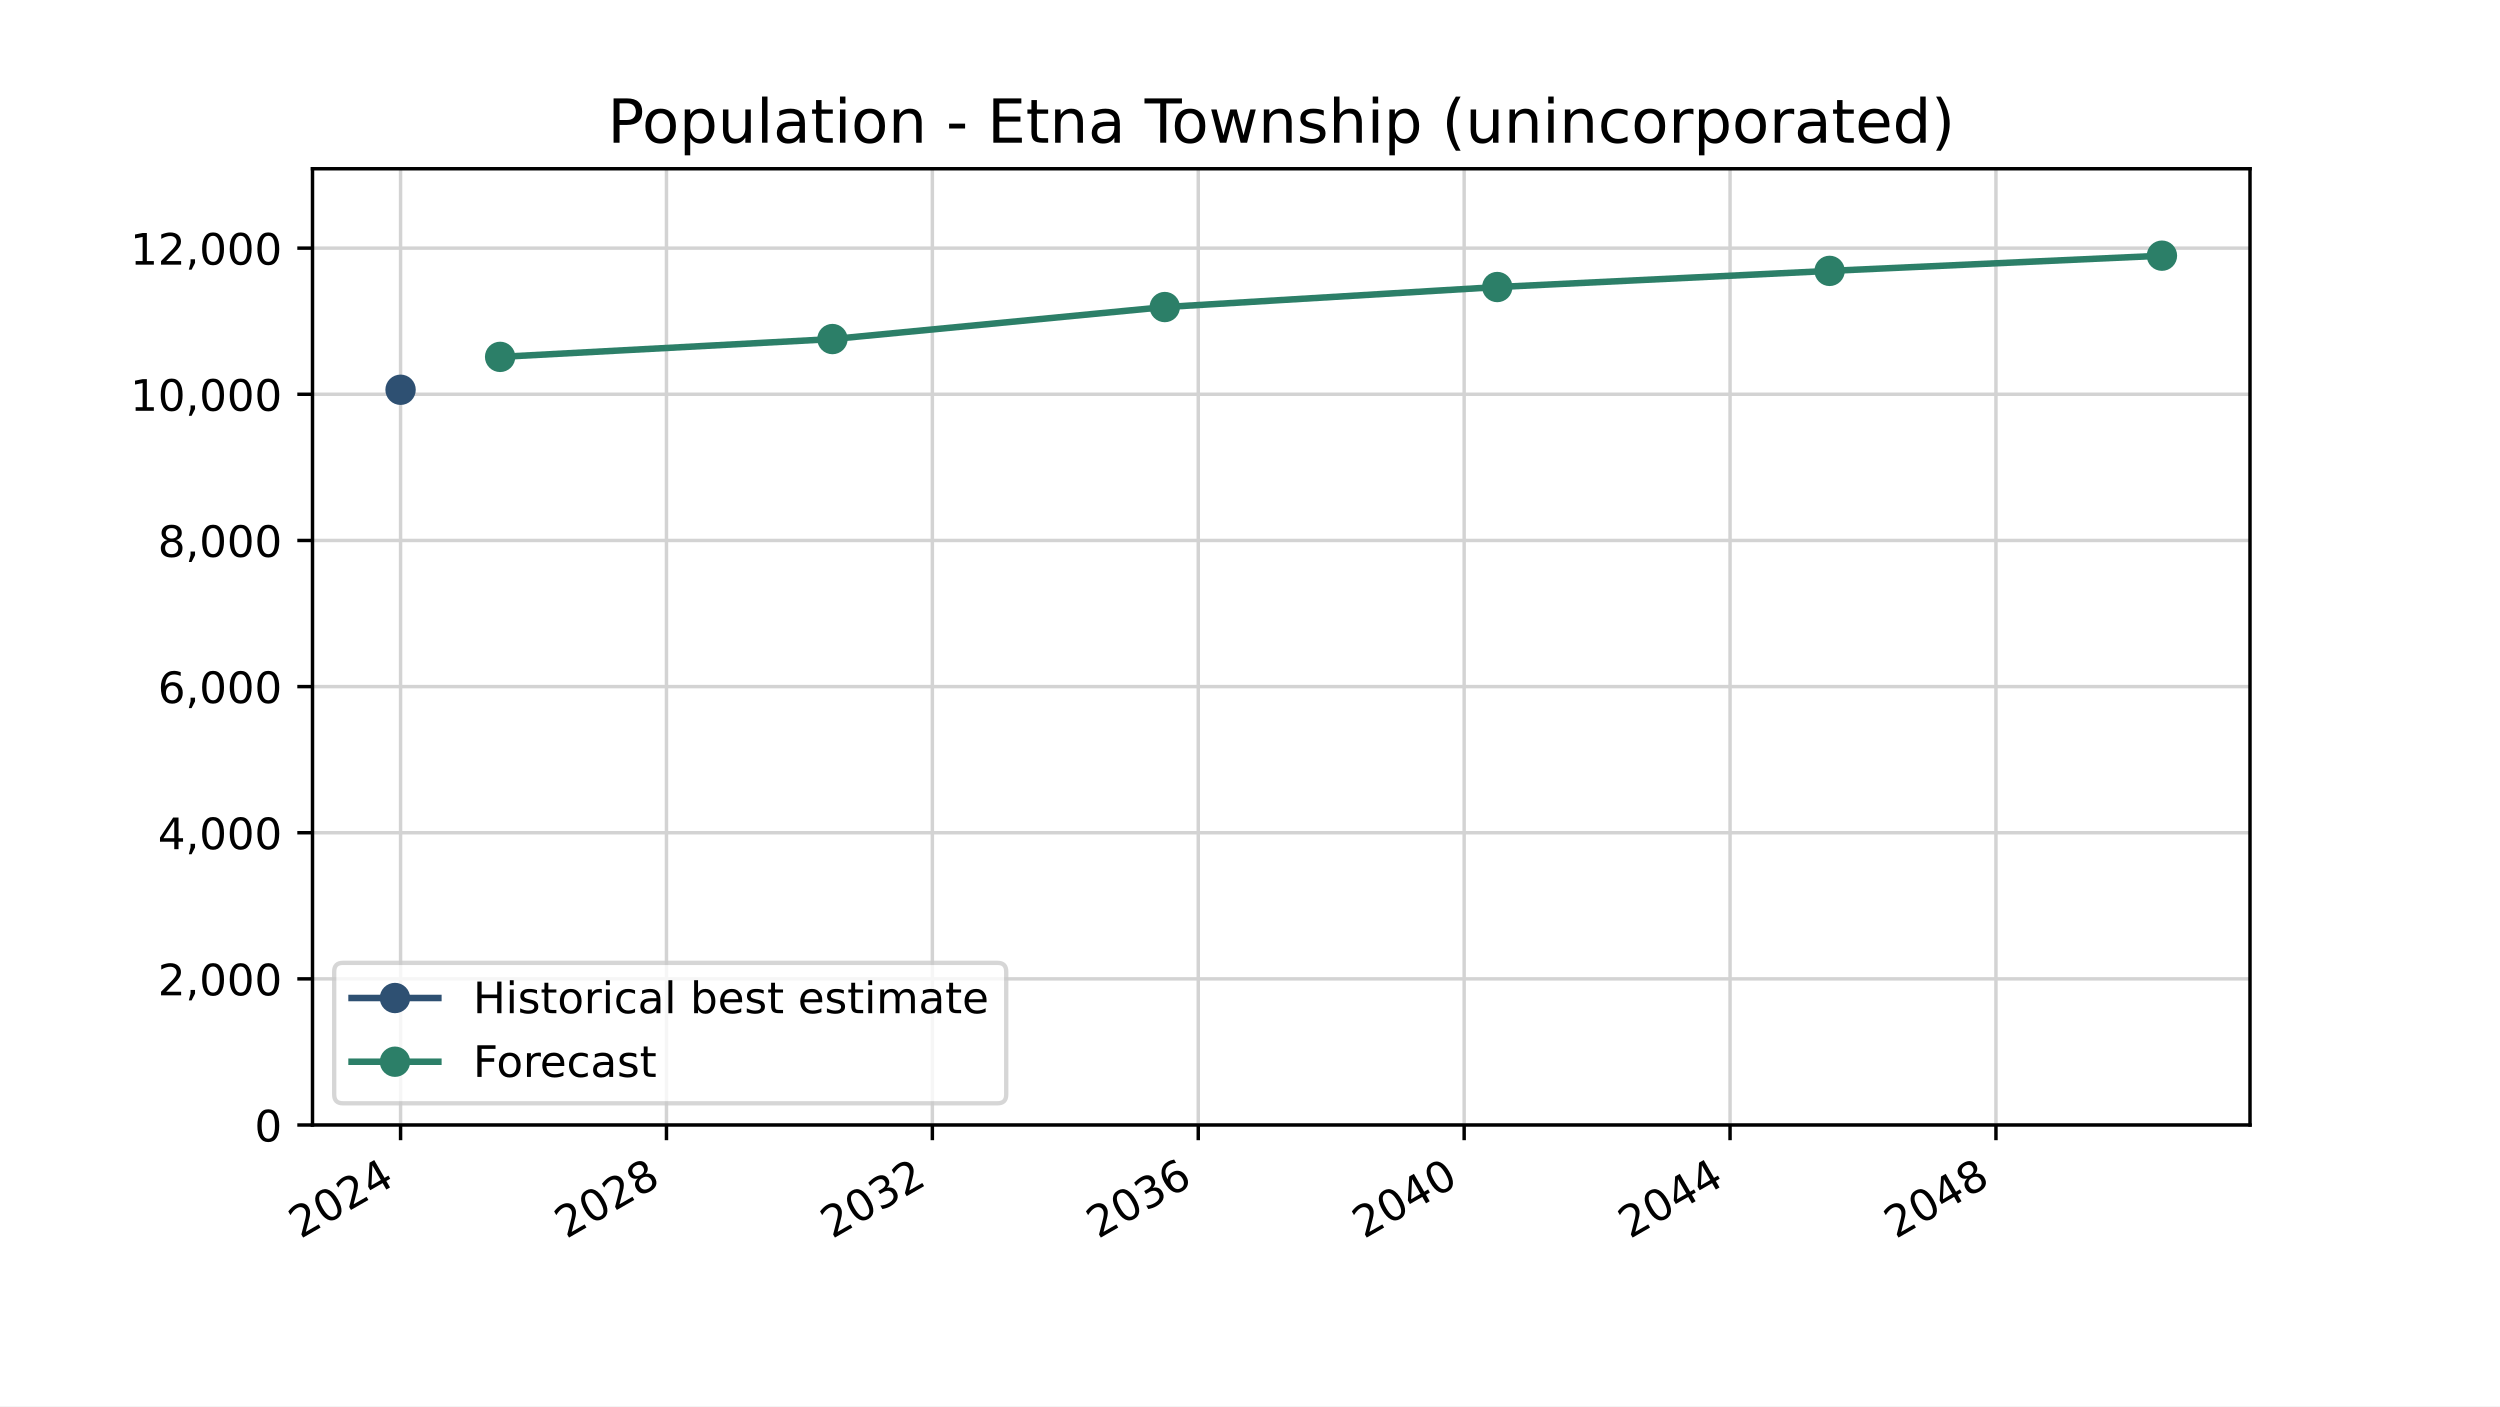
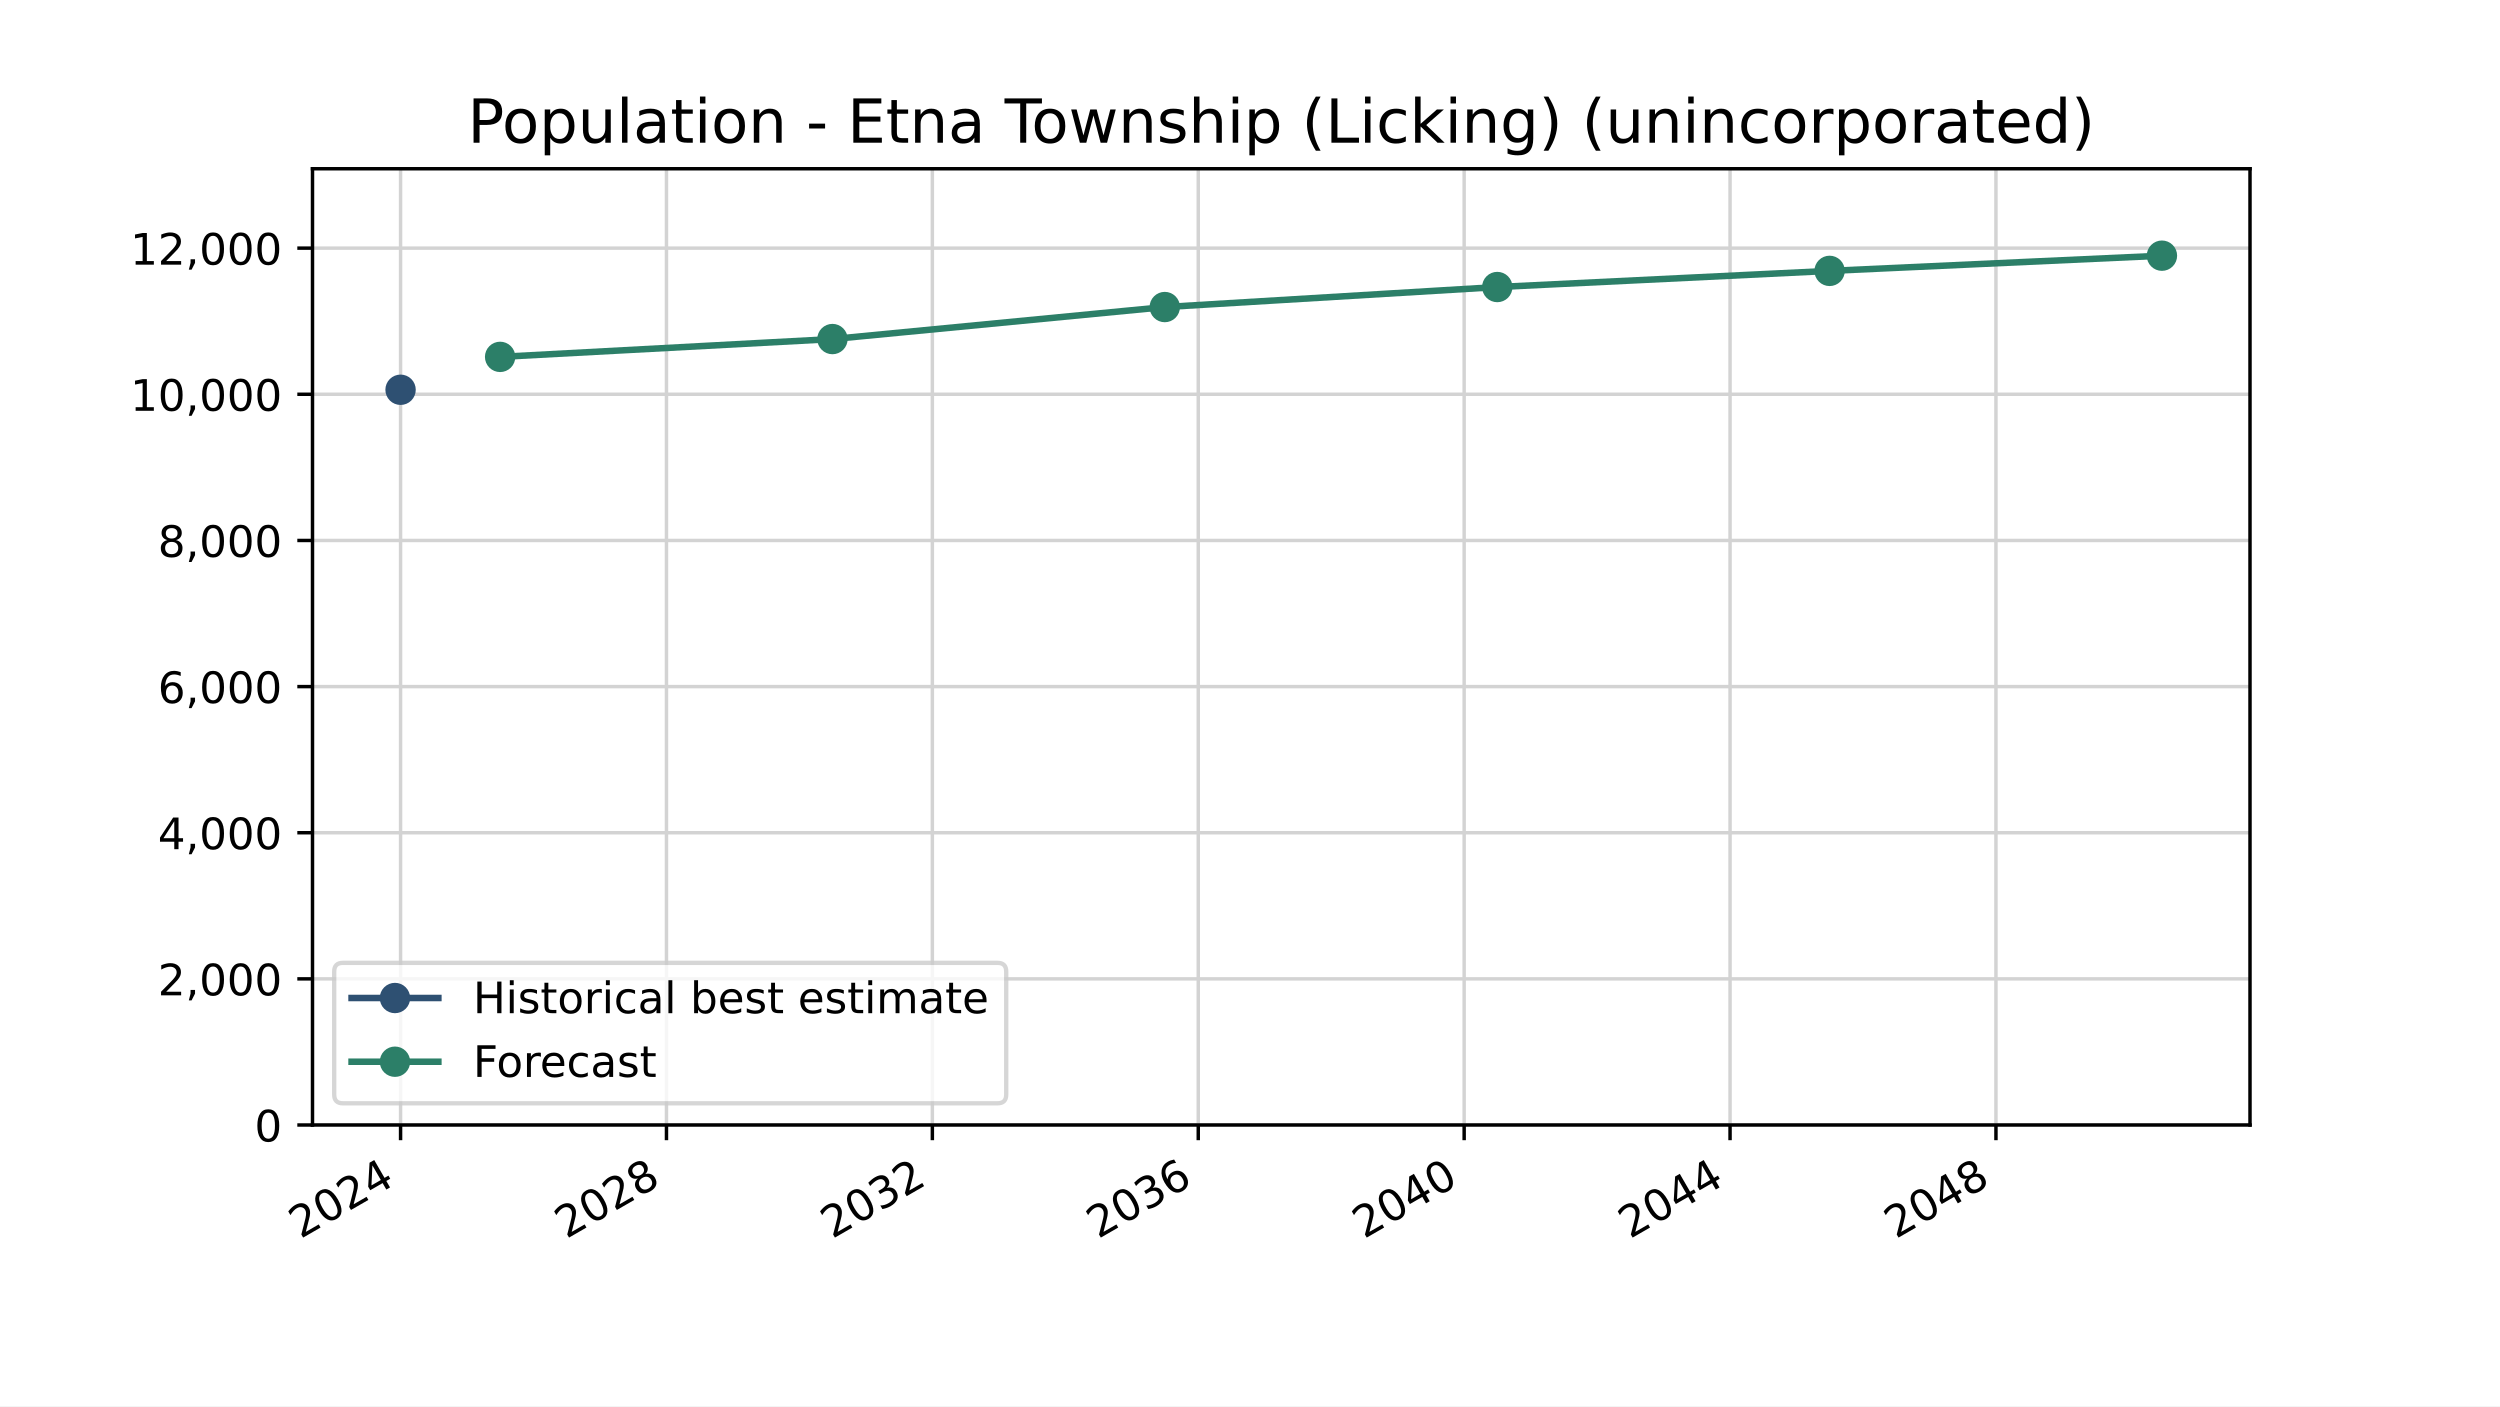
<svg xmlns="http://www.w3.org/2000/svg" xmlns:xlink="http://www.w3.org/1999/xlink" width="576pt" height="324pt" viewBox="0 0 576 324" version="1.1">
  <defs>
    <style type="text/css">*{stroke-linejoin: round; stroke-linecap: butt}</style>
  </defs>
  <g id="figure_1">
    <g id="patch_1">
      <path d="M 0 324  L 576 324  L 576 0  L 0 0  z " style="fill: #ffffff" />
    </g>
    <g id="axes_1">
      <g id="patch_2">
        <path d="M 72 259.2  L 518.4 259.2  L 518.4 38.88  L 72 38.88  z " style="fill: #ffffff" />
      </g>
      <g id="matplotlib.axis_1">
        <g id="xtick_1">
          <g id="line2d_1">
-             <path d="M 92.291 259.2  L 92.291 38.88  " clip-path="url(#p3aca5f24e4)" style="fill: none; stroke: #d3d3d3; stroke-width: 0.8; stroke-linecap: square" />
+             <path d="M 92.291 259.2  L 92.291 38.88  " clip-path="url(#p34a05a275e)" style="fill: none; stroke: #d3d3d3; stroke-width: 0.8; stroke-linecap: square" />
          </g>
          <g id="line2d_2">
            <defs>
-               <path id="m8925cc42d8" d="M 0 0  L 0 3.5  " style="stroke: #000000; stroke-width: 0.8" />
+               <path id="m4b54c9304f" d="M 0 0  L 0 3.5  " style="stroke: #000000; stroke-width: 0.8" />
            </defs>
            <g>
-               <use xlink:href="#m8925cc42d8" x="92.291" y="259.2" style="stroke: #000000; stroke-width: 0.8" />
+               <use xlink:href="#m4b54c9304f" x="92.291" y="259.2" style="stroke: #000000; stroke-width: 0.8" />
            </g>
          </g>
          <g id="text_1">
            <g transform="translate(69.21072 285.5054) rotate(-30) scale(0.1 -0.1)">
              <defs>
                <path id="DejaVuSans-32" d="M 1228 531  L 3431 531  L 3431 0  L 469 0  L 469 531  Q 828 903 1448 1529  Q 2069 2156 2228 2338  Q 2531 2678 2651 2914  Q 2772 3150 2772 3378  Q 2772 3750 2511 3984  Q 2250 4219 1831 4219  Q 1534 4219 1204 4116  Q 875 4013 500 3803  L 500 4441  Q 881 4594 1212 4672  Q 1544 4750 1819 4750  Q 2544 4750 2975 4387  Q 3406 4025 3406 3419  Q 3406 3131 3298 2873  Q 3191 2616 2906 2266  Q 2828 2175 2409 1742  Q 1991 1309 1228 531  z " transform="scale(0.015625)" />
                <path id="DejaVuSans-30" d="M 2034 4250  Q 1547 4250 1301 3770  Q 1056 3291 1056 2328  Q 1056 1369 1301 889  Q 1547 409 2034 409  Q 2525 409 2770 889  Q 3016 1369 3016 2328  Q 3016 3291 2770 3770  Q 2525 4250 2034 4250  z M 2034 4750  Q 2819 4750 3233 4129  Q 3647 3509 3647 2328  Q 3647 1150 3233 529  Q 2819 -91 2034 -91  Q 1250 -91 836 529  Q 422 1150 422 2328  Q 422 3509 836 4129  Q 1250 4750 2034 4750  z " transform="scale(0.015625)" />
                <path id="DejaVuSans-34" d="M 2419 4116  L 825 1625  L 2419 1625  L 2419 4116  z M 2253 4666  L 3047 4666  L 3047 1625  L 3713 1625  L 3713 1100  L 3047 1100  L 3047 0  L 2419 0  L 2419 1100  L 313 1100  L 313 1709  L 2253 4666  z " transform="scale(0.015625)" />
              </defs>
              <use xlink:href="#DejaVuSans-32" />
              <use xlink:href="#DejaVuSans-30" x="63.623" />
              <use xlink:href="#DejaVuSans-32" x="127.246" />
              <use xlink:href="#DejaVuSans-34" x="190.869" />
            </g>
          </g>
        </g>
        <g id="xtick_2">
          <g id="line2d_3">
-             <path d="M 153.554 259.2  L 153.554 38.88  " clip-path="url(#p3aca5f24e4)" style="fill: none; stroke: #d3d3d3; stroke-width: 0.8; stroke-linecap: square" />
+             <path d="M 153.554 259.2  L 153.554 38.88  " clip-path="url(#p34a05a275e)" style="fill: none; stroke: #d3d3d3; stroke-width: 0.8; stroke-linecap: square" />
          </g>
          <g id="line2d_4">
            <g>
-               <use xlink:href="#m8925cc42d8" x="153.554" y="259.2" style="stroke: #000000; stroke-width: 0.8" />
+               <use xlink:href="#m4b54c9304f" x="153.554" y="259.2" style="stroke: #000000; stroke-width: 0.8" />
            </g>
          </g>
          <g id="text_2">
            <g transform="translate(130.4734 285.5054) rotate(-30) scale(0.1 -0.1)">
              <defs>
                <path id="DejaVuSans-38" d="M 2034 2216  Q 1584 2216 1326 1975  Q 1069 1734 1069 1313  Q 1069 891 1326 650  Q 1584 409 2034 409  Q 2484 409 2743 651  Q 3003 894 3003 1313  Q 3003 1734 2745 1975  Q 2488 2216 2034 2216  z M 1403 2484  Q 997 2584 770 2862  Q 544 3141 544 3541  Q 544 4100 942 4425  Q 1341 4750 2034 4750  Q 2731 4750 3128 4425  Q 3525 4100 3525 3541  Q 3525 3141 3298 2862  Q 3072 2584 2669 2484  Q 3125 2378 3379 2068  Q 3634 1759 3634 1313  Q 3634 634 3220 271  Q 2806 -91 2034 -91  Q 1263 -91 848 271  Q 434 634 434 1313  Q 434 1759 690 2068  Q 947 2378 1403 2484  z M 1172 3481  Q 1172 3119 1398 2916  Q 1625 2713 2034 2713  Q 2441 2713 2670 2916  Q 2900 3119 2900 3481  Q 2900 3844 2670 4047  Q 2441 4250 2034 4250  Q 1625 4250 1398 4047  Q 1172 3844 1172 3481  z " transform="scale(0.015625)" />
              </defs>
              <use xlink:href="#DejaVuSans-32" />
              <use xlink:href="#DejaVuSans-30" x="63.623" />
              <use xlink:href="#DejaVuSans-32" x="127.246" />
              <use xlink:href="#DejaVuSans-38" x="190.869" />
            </g>
          </g>
        </g>
        <g id="xtick_3">
          <g id="line2d_5">
-             <path d="M 214.816 259.2  L 214.816 38.88  " clip-path="url(#p3aca5f24e4)" style="fill: none; stroke: #d3d3d3; stroke-width: 0.8; stroke-linecap: square" />
+             <path d="M 214.816 259.2  L 214.816 38.88  " clip-path="url(#p34a05a275e)" style="fill: none; stroke: #d3d3d3; stroke-width: 0.8; stroke-linecap: square" />
          </g>
          <g id="line2d_6">
            <g>
-               <use xlink:href="#m8925cc42d8" x="214.816" y="259.2" style="stroke: #000000; stroke-width: 0.8" />
+               <use xlink:href="#m4b54c9304f" x="214.816" y="259.2" style="stroke: #000000; stroke-width: 0.8" />
            </g>
          </g>
          <g id="text_3">
            <g transform="translate(191.7361 285.5054) rotate(-30) scale(0.1 -0.1)">
              <defs>
                <path id="DejaVuSans-33" d="M 2597 2516  Q 3050 2419 3304 2112  Q 3559 1806 3559 1356  Q 3559 666 3084 287  Q 2609 -91 1734 -91  Q 1441 -91 1130 -33  Q 819 25 488 141  L 488 750  Q 750 597 1062 519  Q 1375 441 1716 441  Q 2309 441 2620 675  Q 2931 909 2931 1356  Q 2931 1769 2642 2001  Q 2353 2234 1838 2234  L 1294 2234  L 1294 2753  L 1863 2753  Q 2328 2753 2575 2939  Q 2822 3125 2822 3475  Q 2822 3834 2567 4026  Q 2313 4219 1838 4219  Q 1578 4219 1281 4162  Q 984 4106 628 3988  L 628 4550  Q 988 4650 1302 4700  Q 1616 4750 1894 4750  Q 2613 4750 3031 4423  Q 3450 4097 3450 3541  Q 3450 3153 3228 2886  Q 3006 2619 2597 2516  z " transform="scale(0.015625)" />
              </defs>
              <use xlink:href="#DejaVuSans-32" />
              <use xlink:href="#DejaVuSans-30" x="63.623" />
              <use xlink:href="#DejaVuSans-33" x="127.246" />
              <use xlink:href="#DejaVuSans-32" x="190.869" />
            </g>
          </g>
        </g>
        <g id="xtick_4">
          <g id="line2d_7">
-             <path d="M 276.079 259.2  L 276.079 38.88  " clip-path="url(#p3aca5f24e4)" style="fill: none; stroke: #d3d3d3; stroke-width: 0.8; stroke-linecap: square" />
+             <path d="M 276.079 259.2  L 276.079 38.88  " clip-path="url(#p34a05a275e)" style="fill: none; stroke: #d3d3d3; stroke-width: 0.8; stroke-linecap: square" />
          </g>
          <g id="line2d_8">
            <g>
-               <use xlink:href="#m8925cc42d8" x="276.079" y="259.2" style="stroke: #000000; stroke-width: 0.8" />
+               <use xlink:href="#m4b54c9304f" x="276.079" y="259.2" style="stroke: #000000; stroke-width: 0.8" />
            </g>
          </g>
          <g id="text_4">
            <g transform="translate(252.9988 285.5054) rotate(-30) scale(0.1 -0.1)">
              <defs>
                <path id="DejaVuSans-36" d="M 2113 2584  Q 1688 2584 1439 2293  Q 1191 2003 1191 1497  Q 1191 994 1439 701  Q 1688 409 2113 409  Q 2538 409 2786 701  Q 3034 994 3034 1497  Q 3034 2003 2786 2293  Q 2538 2584 2113 2584  z M 3366 4563  L 3366 3988  Q 3128 4100 2886 4159  Q 2644 4219 2406 4219  Q 1781 4219 1451 3797  Q 1122 3375 1075 2522  Q 1259 2794 1537 2939  Q 1816 3084 2150 3084  Q 2853 3084 3261 2657  Q 3669 2231 3669 1497  Q 3669 778 3244 343  Q 2819 -91 2113 -91  Q 1303 -91 875 529  Q 447 1150 447 2328  Q 447 3434 972 4092  Q 1497 4750 2381 4750  Q 2619 4750 2861 4703  Q 3103 4656 3366 4563  z " transform="scale(0.015625)" />
              </defs>
              <use xlink:href="#DejaVuSans-32" />
              <use xlink:href="#DejaVuSans-30" x="63.623" />
              <use xlink:href="#DejaVuSans-33" x="127.246" />
              <use xlink:href="#DejaVuSans-36" x="190.869" />
            </g>
          </g>
        </g>
        <g id="xtick_5">
          <g id="line2d_9">
-             <path d="M 337.342 259.2  L 337.342 38.88  " clip-path="url(#p3aca5f24e4)" style="fill: none; stroke: #d3d3d3; stroke-width: 0.8; stroke-linecap: square" />
+             <path d="M 337.342 259.2  L 337.342 38.88  " clip-path="url(#p34a05a275e)" style="fill: none; stroke: #d3d3d3; stroke-width: 0.8; stroke-linecap: square" />
          </g>
          <g id="line2d_10">
            <g>
-               <use xlink:href="#m8925cc42d8" x="337.342" y="259.2" style="stroke: #000000; stroke-width: 0.8" />
+               <use xlink:href="#m4b54c9304f" x="337.342" y="259.2" style="stroke: #000000; stroke-width: 0.8" />
            </g>
          </g>
          <g id="text_5">
            <g transform="translate(314.2615 285.5054) rotate(-30) scale(0.1 -0.1)">
              <use xlink:href="#DejaVuSans-32" />
              <use xlink:href="#DejaVuSans-30" x="63.623" />
              <use xlink:href="#DejaVuSans-34" x="127.246" />
              <use xlink:href="#DejaVuSans-30" x="190.869" />
            </g>
          </g>
        </g>
        <g id="xtick_6">
          <g id="line2d_11">
-             <path d="M 398.604 259.2  L 398.604 38.88  " clip-path="url(#p3aca5f24e4)" style="fill: none; stroke: #d3d3d3; stroke-width: 0.8; stroke-linecap: square" />
+             <path d="M 398.604 259.2  L 398.604 38.88  " clip-path="url(#p34a05a275e)" style="fill: none; stroke: #d3d3d3; stroke-width: 0.8; stroke-linecap: square" />
          </g>
          <g id="line2d_12">
            <g>
-               <use xlink:href="#m8925cc42d8" x="398.604" y="259.2" style="stroke: #000000; stroke-width: 0.8" />
+               <use xlink:href="#m4b54c9304f" x="398.604" y="259.2" style="stroke: #000000; stroke-width: 0.8" />
            </g>
          </g>
          <g id="text_6">
            <g transform="translate(375.5242 285.5054) rotate(-30) scale(0.1 -0.1)">
              <use xlink:href="#DejaVuSans-32" />
              <use xlink:href="#DejaVuSans-30" x="63.623" />
              <use xlink:href="#DejaVuSans-34" x="127.246" />
              <use xlink:href="#DejaVuSans-34" x="190.869" />
            </g>
          </g>
        </g>
        <g id="xtick_7">
          <g id="line2d_13">
-             <path d="M 459.867 259.2  L 459.867 38.88  " clip-path="url(#p3aca5f24e4)" style="fill: none; stroke: #d3d3d3; stroke-width: 0.8; stroke-linecap: square" />
+             <path d="M 459.867 259.2  L 459.867 38.88  " clip-path="url(#p34a05a275e)" style="fill: none; stroke: #d3d3d3; stroke-width: 0.8; stroke-linecap: square" />
          </g>
          <g id="line2d_14">
            <g>
-               <use xlink:href="#m8925cc42d8" x="459.867" y="259.2" style="stroke: #000000; stroke-width: 0.8" />
+               <use xlink:href="#m4b54c9304f" x="459.867" y="259.2" style="stroke: #000000; stroke-width: 0.8" />
            </g>
          </g>
          <g id="text_7">
            <g transform="translate(436.7869 285.5054) rotate(-30) scale(0.1 -0.1)">
              <use xlink:href="#DejaVuSans-32" />
              <use xlink:href="#DejaVuSans-30" x="63.623" />
              <use xlink:href="#DejaVuSans-34" x="127.246" />
              <use xlink:href="#DejaVuSans-38" x="190.869" />
            </g>
          </g>
        </g>
      </g>
      <g id="matplotlib.axis_2">
        <g id="ytick_1">
          <g id="line2d_15">
-             <path d="M 72 259.2  L 518.4 259.2  " clip-path="url(#p3aca5f24e4)" style="fill: none; stroke: #d3d3d3; stroke-width: 0.8; stroke-linecap: square" />
+             <path d="M 72 259.2  L 518.4 259.2  " clip-path="url(#p34a05a275e)" style="fill: none; stroke: #d3d3d3; stroke-width: 0.8; stroke-linecap: square" />
          </g>
          <g id="line2d_16">
            <defs>
-               <path id="me208471804" d="M 0 0  L -3.5 0  " style="stroke: #000000; stroke-width: 0.8" />
+               <path id="m3ef3d1c7ae" d="M 0 0  L -3.5 0  " style="stroke: #000000; stroke-width: 0.8" />
            </defs>
            <g>
-               <use xlink:href="#me208471804" x="72" y="259.2" style="stroke: #000000; stroke-width: 0.8" />
+               <use xlink:href="#m3ef3d1c7ae" x="72" y="259.2" style="stroke: #000000; stroke-width: 0.8" />
            </g>
          </g>
          <g id="text_8">
            <g transform="translate(58.6375 262.9992) scale(0.1 -0.1)">
              <use xlink:href="#DejaVuSans-30" />
            </g>
          </g>
        </g>
        <g id="ytick_2">
          <g id="line2d_17">
-             <path d="M 72 225.529  L 518.4 225.529  " clip-path="url(#p3aca5f24e4)" style="fill: none; stroke: #d3d3d3; stroke-width: 0.8; stroke-linecap: square" />
+             <path d="M 72 225.529  L 518.4 225.529  " clip-path="url(#p34a05a275e)" style="fill: none; stroke: #d3d3d3; stroke-width: 0.8; stroke-linecap: square" />
          </g>
          <g id="line2d_18">
            <g>
-               <use xlink:href="#me208471804" x="72" y="225.529" style="stroke: #000000; stroke-width: 0.8" />
+               <use xlink:href="#m3ef3d1c7ae" x="72" y="225.529" style="stroke: #000000; stroke-width: 0.8" />
            </g>
          </g>
          <g id="text_9">
            <g transform="translate(36.37188 229.3284) scale(0.1 -0.1)">
              <defs>
                <path id="DejaVuSans-2c" d="M 750 794  L 1409 794  L 1409 256  L 897 -744  L 494 -744  L 750 256  L 750 794  z " transform="scale(0.015625)" />
              </defs>
              <use xlink:href="#DejaVuSans-32" />
              <use xlink:href="#DejaVuSans-2c" x="63.623" />
              <use xlink:href="#DejaVuSans-30" x="95.41" />
              <use xlink:href="#DejaVuSans-30" x="159.033" />
              <use xlink:href="#DejaVuSans-30" x="222.656" />
            </g>
          </g>
        </g>
        <g id="ytick_3">
          <g id="line2d_19">
-             <path d="M 72 191.858  L 518.4 191.858  " clip-path="url(#p3aca5f24e4)" style="fill: none; stroke: #d3d3d3; stroke-width: 0.8; stroke-linecap: square" />
+             <path d="M 72 191.858  L 518.4 191.858  " clip-path="url(#p34a05a275e)" style="fill: none; stroke: #d3d3d3; stroke-width: 0.8; stroke-linecap: square" />
          </g>
          <g id="line2d_20">
            <g>
-               <use xlink:href="#me208471804" x="72" y="191.858" style="stroke: #000000; stroke-width: 0.8" />
+               <use xlink:href="#m3ef3d1c7ae" x="72" y="191.858" style="stroke: #000000; stroke-width: 0.8" />
            </g>
          </g>
          <g id="text_10">
            <g transform="translate(36.37188 195.6576) scale(0.1 -0.1)">
              <use xlink:href="#DejaVuSans-34" />
              <use xlink:href="#DejaVuSans-2c" x="63.623" />
              <use xlink:href="#DejaVuSans-30" x="95.41" />
              <use xlink:href="#DejaVuSans-30" x="159.033" />
              <use xlink:href="#DejaVuSans-30" x="222.656" />
            </g>
          </g>
        </g>
        <g id="ytick_4">
          <g id="line2d_21">
-             <path d="M 72 158.188  L 518.4 158.188  " clip-path="url(#p3aca5f24e4)" style="fill: none; stroke: #d3d3d3; stroke-width: 0.8; stroke-linecap: square" />
+             <path d="M 72 158.188  L 518.4 158.188  " clip-path="url(#p34a05a275e)" style="fill: none; stroke: #d3d3d3; stroke-width: 0.8; stroke-linecap: square" />
          </g>
          <g id="line2d_22">
            <g>
-               <use xlink:href="#me208471804" x="72" y="158.188" style="stroke: #000000; stroke-width: 0.8" />
+               <use xlink:href="#m3ef3d1c7ae" x="72" y="158.188" style="stroke: #000000; stroke-width: 0.8" />
            </g>
          </g>
          <g id="text_11">
            <g transform="translate(36.37188 161.9867) scale(0.1 -0.1)">
              <use xlink:href="#DejaVuSans-36" />
              <use xlink:href="#DejaVuSans-2c" x="63.623" />
              <use xlink:href="#DejaVuSans-30" x="95.41" />
              <use xlink:href="#DejaVuSans-30" x="159.033" />
              <use xlink:href="#DejaVuSans-30" x="222.656" />
            </g>
          </g>
        </g>
        <g id="ytick_5">
          <g id="line2d_23">
-             <path d="M 72 124.517  L 518.4 124.517  " clip-path="url(#p3aca5f24e4)" style="fill: none; stroke: #d3d3d3; stroke-width: 0.8; stroke-linecap: square" />
+             <path d="M 72 124.517  L 518.4 124.517  " clip-path="url(#p34a05a275e)" style="fill: none; stroke: #d3d3d3; stroke-width: 0.8; stroke-linecap: square" />
          </g>
          <g id="line2d_24">
            <g>
-               <use xlink:href="#me208471804" x="72" y="124.517" style="stroke: #000000; stroke-width: 0.8" />
+               <use xlink:href="#m3ef3d1c7ae" x="72" y="124.517" style="stroke: #000000; stroke-width: 0.8" />
            </g>
          </g>
          <g id="text_12">
            <g transform="translate(36.37188 128.3159) scale(0.1 -0.1)">
              <use xlink:href="#DejaVuSans-38" />
              <use xlink:href="#DejaVuSans-2c" x="63.623" />
              <use xlink:href="#DejaVuSans-30" x="95.41" />
              <use xlink:href="#DejaVuSans-30" x="159.033" />
              <use xlink:href="#DejaVuSans-30" x="222.656" />
            </g>
          </g>
        </g>
        <g id="ytick_6">
          <g id="line2d_25">
-             <path d="M 72 90.846  L 518.4 90.846  " clip-path="url(#p3aca5f24e4)" style="fill: none; stroke: #d3d3d3; stroke-width: 0.8; stroke-linecap: square" />
+             <path d="M 72 90.846  L 518.4 90.846  " clip-path="url(#p34a05a275e)" style="fill: none; stroke: #d3d3d3; stroke-width: 0.8; stroke-linecap: square" />
          </g>
          <g id="line2d_26">
            <g>
-               <use xlink:href="#me208471804" x="72" y="90.846" style="stroke: #000000; stroke-width: 0.8" />
+               <use xlink:href="#m3ef3d1c7ae" x="72" y="90.846" style="stroke: #000000; stroke-width: 0.8" />
            </g>
          </g>
          <g id="text_13">
            <g transform="translate(30.00937 94.64509) scale(0.1 -0.1)">
              <defs>
                <path id="DejaVuSans-31" d="M 794 531  L 1825 531  L 1825 4091  L 703 3866  L 703 4441  L 1819 4666  L 2450 4666  L 2450 531  L 3481 531  L 3481 0  L 794 0  L 794 531  z " transform="scale(0.015625)" />
              </defs>
              <use xlink:href="#DejaVuSans-31" />
              <use xlink:href="#DejaVuSans-30" x="63.623" />
              <use xlink:href="#DejaVuSans-2c" x="127.246" />
              <use xlink:href="#DejaVuSans-30" x="159.033" />
              <use xlink:href="#DejaVuSans-30" x="222.656" />
              <use xlink:href="#DejaVuSans-30" x="286.279" />
            </g>
          </g>
        </g>
        <g id="ytick_7">
          <g id="line2d_27">
-             <path d="M 72 57.175  L 518.4 57.175  " clip-path="url(#p3aca5f24e4)" style="fill: none; stroke: #d3d3d3; stroke-width: 0.8; stroke-linecap: square" />
+             <path d="M 72 57.175  L 518.4 57.175  " clip-path="url(#p34a05a275e)" style="fill: none; stroke: #d3d3d3; stroke-width: 0.8; stroke-linecap: square" />
          </g>
          <g id="line2d_28">
            <g>
-               <use xlink:href="#me208471804" x="72" y="57.175" style="stroke: #000000; stroke-width: 0.8" />
+               <use xlink:href="#m3ef3d1c7ae" x="72" y="57.175" style="stroke: #000000; stroke-width: 0.8" />
            </g>
          </g>
          <g id="text_14">
            <g transform="translate(30.00937 60.97426) scale(0.1 -0.1)">
              <use xlink:href="#DejaVuSans-31" />
              <use xlink:href="#DejaVuSans-32" x="63.623" />
              <use xlink:href="#DejaVuSans-2c" x="127.246" />
              <use xlink:href="#DejaVuSans-30" x="159.033" />
              <use xlink:href="#DejaVuSans-30" x="222.656" />
              <use xlink:href="#DejaVuSans-30" x="286.279" />
            </g>
          </g>
        </g>
      </g>
      <g id="line2d_29">
-         <path d="M 92.291 89.802  " clip-path="url(#p3aca5f24e4)" style="fill: none; stroke: #2e5072; stroke-width: 1.5; stroke-linecap: square" />
+         <path d="M 92.291 89.802  " clip-path="url(#p34a05a275e)" style="fill: none; stroke: #2e5072; stroke-width: 1.5; stroke-linecap: square" />
        <defs>
-           <path id="me339318c31" d="M 0 3  C 0.796 3 1.559 2.684 2.121 2.121  C 2.684 1.559 3 0.796 3 0  C 3 -0.796 2.684 -1.559 2.121 -2.121  C 1.559 -2.684 0.796 -3 0 -3  C -0.796 -3 -1.559 -2.684 -2.121 -2.121  C -2.684 -1.559 -3 -0.796 -3 0  C -3 0.796 -2.684 1.559 -2.121 2.121  C -1.559 2.684 -0.796 3 0 3  z " style="stroke: #2e5072" />
+           <path id="maf3c7bdc00" d="M 0 3  C 0.796 3 1.559 2.684 2.121 2.121  C 2.684 1.559 3 0.796 3 0  C 3 -0.796 2.684 -1.559 2.121 -2.121  C 1.559 -2.684 0.796 -3 0 -3  C -0.796 -3 -1.559 -2.684 -2.121 -2.121  C -2.684 -1.559 -3 -0.796 -3 0  C -3 0.796 -2.684 1.559 -2.121 2.121  C -1.559 2.684 -0.796 3 0 3  z " style="stroke: #2e5072" />
        </defs>
-         <g clip-path="url(#p3aca5f24e4)">
-           <use xlink:href="#me339318c31" x="92.291" y="89.802" style="fill: #2e5072; stroke: #2e5072" />
+         <g clip-path="url(#p34a05a275e)">
+           <use xlink:href="#maf3c7bdc00" x="92.291" y="89.802" style="fill: #2e5072; stroke: #2e5072" />
        </g>
      </g>
      <g id="line2d_30">
-         <path d="M 115.228 82.226  L 191.796 78.118  L 268.364 70.744  L 344.973 66.131  L 421.541 62.411  L 498.109 58.909  " clip-path="url(#p3aca5f24e4)" style="fill: none; stroke: #2c7f68; stroke-width: 1.5; stroke-linecap: square" />
+         <path d="M 115.228 82.226  L 191.796 78.118  L 268.364 70.744  L 344.973 66.131  L 421.541 62.411  L 498.109 58.909  " clip-path="url(#p34a05a275e)" style="fill: none; stroke: #2c7f68; stroke-width: 1.5; stroke-linecap: square" />
        <defs>
-           <path id="m62c72660b8" d="M 0 3  C 0.796 3 1.559 2.684 2.121 2.121  C 2.684 1.559 3 0.796 3 0  C 3 -0.796 2.684 -1.559 2.121 -2.121  C 1.559 -2.684 0.796 -3 0 -3  C -0.796 -3 -1.559 -2.684 -2.121 -2.121  C -2.684 -1.559 -3 -0.796 -3 0  C -3 0.796 -2.684 1.559 -2.121 2.121  C -1.559 2.684 -0.796 3 0 3  z " style="stroke: #2c7f68" />
+           <path id="md512c01f1a" d="M 0 3  C 0.796 3 1.559 2.684 2.121 2.121  C 2.684 1.559 3 0.796 3 0  C 3 -0.796 2.684 -1.559 2.121 -2.121  C 1.559 -2.684 0.796 -3 0 -3  C -0.796 -3 -1.559 -2.684 -2.121 -2.121  C -2.684 -1.559 -3 -0.796 -3 0  C -3 0.796 -2.684 1.559 -2.121 2.121  C -1.559 2.684 -0.796 3 0 3  z " style="stroke: #2c7f68" />
        </defs>
-         <g clip-path="url(#p3aca5f24e4)">
-           <use xlink:href="#m62c72660b8" x="115.228" y="82.226" style="fill: #2c7f68; stroke: #2c7f68" />
-           <use xlink:href="#m62c72660b8" x="191.796" y="78.118" style="fill: #2c7f68; stroke: #2c7f68" />
-           <use xlink:href="#m62c72660b8" x="268.364" y="70.744" style="fill: #2c7f68; stroke: #2c7f68" />
-           <use xlink:href="#m62c72660b8" x="344.973" y="66.131" style="fill: #2c7f68; stroke: #2c7f68" />
-           <use xlink:href="#m62c72660b8" x="421.541" y="62.411" style="fill: #2c7f68; stroke: #2c7f68" />
-           <use xlink:href="#m62c72660b8" x="498.109" y="58.909" style="fill: #2c7f68; stroke: #2c7f68" />
+         <g clip-path="url(#p34a05a275e)">
+           <use xlink:href="#md512c01f1a" x="115.228" y="82.226" style="fill: #2c7f68; stroke: #2c7f68" />
+           <use xlink:href="#md512c01f1a" x="191.796" y="78.118" style="fill: #2c7f68; stroke: #2c7f68" />
+           <use xlink:href="#md512c01f1a" x="268.364" y="70.744" style="fill: #2c7f68; stroke: #2c7f68" />
+           <use xlink:href="#md512c01f1a" x="344.973" y="66.131" style="fill: #2c7f68; stroke: #2c7f68" />
+           <use xlink:href="#md512c01f1a" x="421.541" y="62.411" style="fill: #2c7f68; stroke: #2c7f68" />
+           <use xlink:href="#md512c01f1a" x="498.109" y="58.909" style="fill: #2c7f68; stroke: #2c7f68" />
        </g>
      </g>
      <g id="patch_3">
        <path d="M 72 259.2  L 72 38.88  " style="fill: none; stroke: #000000; stroke-width: 0.8; stroke-linejoin: miter; stroke-linecap: square" />
      </g>
      <g id="patch_4">
        <path d="M 518.4 259.2  L 518.4 38.88  " style="fill: none; stroke: #000000; stroke-width: 0.8; stroke-linejoin: miter; stroke-linecap: square" />
      </g>
      <g id="patch_5">
        <path d="M 72 259.2  L 518.4 259.2  " style="fill: none; stroke: #000000; stroke-width: 0.8; stroke-linejoin: miter; stroke-linecap: square" />
      </g>
      <g id="patch_6">
        <path d="M 72 38.88  L 518.4 38.88  " style="fill: none; stroke: #000000; stroke-width: 0.8; stroke-linejoin: miter; stroke-linecap: square" />
      </g>
      <g id="text_15">
-         <g transform="translate(139.9936 32.88) scale(0.14 -0.14)">
+         <g transform="translate(107.7345 32.88) scale(0.14 -0.14)">
          <defs>
            <path id="DejaVuSans-50" d="M 1259 4147  L 1259 2394  L 2053 2394  Q 2494 2394 2734 2622  Q 2975 2850 2975 3272  Q 2975 3691 2734 3919  Q 2494 4147 2053 4147  L 1259 4147  z M 628 4666  L 2053 4666  Q 2838 4666 3239 4311  Q 3641 3956 3641 3272  Q 3641 2581 3239 2228  Q 2838 1875 2053 1875  L 1259 1875  L 1259 0  L 628 0  L 628 4666  z " transform="scale(0.015625)" />
            <path id="DejaVuSans-6f" d="M 1959 3097  Q 1497 3097 1228 2736  Q 959 2375 959 1747  Q 959 1119 1226 758  Q 1494 397 1959 397  Q 2419 397 2687 759  Q 2956 1122 2956 1747  Q 2956 2369 2687 2733  Q 2419 3097 1959 3097  z M 1959 3584  Q 2709 3584 3137 3096  Q 3566 2609 3566 1747  Q 3566 888 3137 398  Q 2709 -91 1959 -91  Q 1206 -91 779 398  Q 353 888 353 1747  Q 353 2609 779 3096  Q 1206 3584 1959 3584  z " transform="scale(0.015625)" />
            <path id="DejaVuSans-70" d="M 1159 525  L 1159 -1331  L 581 -1331  L 581 3500  L 1159 3500  L 1159 2969  Q 1341 3281 1617 3432  Q 1894 3584 2278 3584  Q 2916 3584 3314 3078  Q 3713 2572 3713 1747  Q 3713 922 3314 415  Q 2916 -91 2278 -91  Q 1894 -91 1617 61  Q 1341 213 1159 525  z M 3116 1747  Q 3116 2381 2855 2742  Q 2594 3103 2138 3103  Q 1681 3103 1420 2742  Q 1159 2381 1159 1747  Q 1159 1113 1420 752  Q 1681 391 2138 391  Q 2594 391 2855 752  Q 3116 1113 3116 1747  z " transform="scale(0.015625)" />
            <path id="DejaVuSans-75" d="M 544 1381  L 544 3500  L 1119 3500  L 1119 1403  Q 1119 906 1312 657  Q 1506 409 1894 409  Q 2359 409 2629 706  Q 2900 1003 2900 1516  L 2900 3500  L 3475 3500  L 3475 0  L 2900 0  L 2900 538  Q 2691 219 2414 64  Q 2138 -91 1772 -91  Q 1169 -91 856 284  Q 544 659 544 1381  z M 1991 3584  L 1991 3584  z " transform="scale(0.015625)" />
            <path id="DejaVuSans-6c" d="M 603 4863  L 1178 4863  L 1178 0  L 603 0  L 603 4863  z " transform="scale(0.015625)" />
            <path id="DejaVuSans-61" d="M 2194 1759  Q 1497 1759 1228 1600  Q 959 1441 959 1056  Q 959 750 1161 570  Q 1363 391 1709 391  Q 2188 391 2477 730  Q 2766 1069 2766 1631  L 2766 1759  L 2194 1759  z M 3341 1997  L 3341 0  L 2766 0  L 2766 531  Q 2569 213 2275 61  Q 1981 -91 1556 -91  Q 1019 -91 701 211  Q 384 513 384 1019  Q 384 1609 779 1909  Q 1175 2209 1959 2209  L 2766 2209  L 2766 2266  Q 2766 2663 2505 2880  Q 2244 3097 1772 3097  Q 1472 3097 1187 3025  Q 903 2953 641 2809  L 641 3341  Q 956 3463 1253 3523  Q 1550 3584 1831 3584  Q 2591 3584 2966 3190  Q 3341 2797 3341 1997  z " transform="scale(0.015625)" />
            <path id="DejaVuSans-74" d="M 1172 4494  L 1172 3500  L 2356 3500  L 2356 3053  L 1172 3053  L 1172 1153  Q 1172 725 1289 603  Q 1406 481 1766 481  L 2356 481  L 2356 0  L 1766 0  Q 1100 0 847 248  Q 594 497 594 1153  L 594 3053  L 172 3053  L 172 3500  L 594 3500  L 594 4494  L 1172 4494  z " transform="scale(0.015625)" />
            <path id="DejaVuSans-69" d="M 603 3500  L 1178 3500  L 1178 0  L 603 0  L 603 3500  z M 603 4863  L 1178 4863  L 1178 4134  L 603 4134  L 603 4863  z " transform="scale(0.015625)" />
            <path id="DejaVuSans-6e" d="M 3513 2113  L 3513 0  L 2938 0  L 2938 2094  Q 2938 2591 2744 2837  Q 2550 3084 2163 3084  Q 1697 3084 1428 2787  Q 1159 2491 1159 1978  L 1159 0  L 581 0  L 581 3500  L 1159 3500  L 1159 2956  Q 1366 3272 1645 3428  Q 1925 3584 2291 3584  Q 2894 3584 3203 3211  Q 3513 2838 3513 2113  z " transform="scale(0.015625)" />
            <path id="DejaVuSans-20" transform="scale(0.015625)" />
            <path id="DejaVuSans-2d" d="M 313 2009  L 1997 2009  L 1997 1497  L 313 1497  L 313 2009  z " transform="scale(0.015625)" />
            <path id="DejaVuSans-45" d="M 628 4666  L 3578 4666  L 3578 4134  L 1259 4134  L 1259 2753  L 3481 2753  L 3481 2222  L 1259 2222  L 1259 531  L 3634 531  L 3634 0  L 628 0  L 628 4666  z " transform="scale(0.015625)" />
            <path id="DejaVuSans-54" d="M -19 4666  L 3928 4666  L 3928 4134  L 2272 4134  L 2272 0  L 1638 0  L 1638 4134  L -19 4134  L -19 4666  z " transform="scale(0.015625)" />
            <path id="DejaVuSans-77" d="M 269 3500  L 844 3500  L 1563 769  L 2278 3500  L 2956 3500  L 3675 769  L 4391 3500  L 4966 3500  L 4050 0  L 3372 0  L 2619 2869  L 1863 0  L 1184 0  L 269 3500  z " transform="scale(0.015625)" />
            <path id="DejaVuSans-73" d="M 2834 3397  L 2834 2853  Q 2591 2978 2328 3040  Q 2066 3103 1784 3103  Q 1356 3103 1142 2972  Q 928 2841 928 2578  Q 928 2378 1081 2264  Q 1234 2150 1697 2047  L 1894 2003  Q 2506 1872 2764 1633  Q 3022 1394 3022 966  Q 3022 478 2636 193  Q 2250 -91 1575 -91  Q 1294 -91 989 -36  Q 684 19 347 128  L 347 722  Q 666 556 975 473  Q 1284 391 1588 391  Q 1994 391 2212 530  Q 2431 669 2431 922  Q 2431 1156 2273 1281  Q 2116 1406 1581 1522  L 1381 1569  Q 847 1681 609 1914  Q 372 2147 372 2553  Q 372 3047 722 3315  Q 1072 3584 1716 3584  Q 2034 3584 2315 3537  Q 2597 3491 2834 3397  z " transform="scale(0.015625)" />
            <path id="DejaVuSans-68" d="M 3513 2113  L 3513 0  L 2938 0  L 2938 2094  Q 2938 2591 2744 2837  Q 2550 3084 2163 3084  Q 1697 3084 1428 2787  Q 1159 2491 1159 1978  L 1159 0  L 581 0  L 581 4863  L 1159 4863  L 1159 2956  Q 1366 3272 1645 3428  Q 1925 3584 2291 3584  Q 2894 3584 3203 3211  Q 3513 2838 3513 2113  z " transform="scale(0.015625)" />
            <path id="DejaVuSans-28" d="M 1984 4856  Q 1566 4138 1362 3434  Q 1159 2731 1159 2009  Q 1159 1288 1364 580  Q 1569 -128 1984 -844  L 1484 -844  Q 1016 -109 783 600  Q 550 1309 550 2009  Q 550 2706 781 3412  Q 1013 4119 1484 4856  L 1984 4856  z " transform="scale(0.015625)" />
+             <path id="DejaVuSans-4c" d="M 628 4666  L 1259 4666  L 1259 531  L 3531 531  L 3531 0  L 628 0  L 628 4666  z " transform="scale(0.015625)" />
            <path id="DejaVuSans-63" d="M 3122 3366  L 3122 2828  Q 2878 2963 2633 3030  Q 2388 3097 2138 3097  Q 1578 3097 1268 2742  Q 959 2388 959 1747  Q 959 1106 1268 751  Q 1578 397 2138 397  Q 2388 397 2633 464  Q 2878 531 3122 666  L 3122 134  Q 2881 22 2623 -34  Q 2366 -91 2075 -91  Q 1284 -91 818 406  Q 353 903 353 1747  Q 353 2603 823 3093  Q 1294 3584 2113 3584  Q 2378 3584 2631 3529  Q 2884 3475 3122 3366  z " transform="scale(0.015625)" />
+             <path id="DejaVuSans-6b" d="M 581 4863  L 1159 4863  L 1159 1991  L 2875 3500  L 3609 3500  L 1753 1863  L 3688 0  L 2938 0  L 1159 1709  L 1159 0  L 581 0  L 581 4863  z " transform="scale(0.015625)" />
+             <path id="DejaVuSans-67" d="M 2906 1791  Q 2906 2416 2648 2759  Q 2391 3103 1925 3103  Q 1463 3103 1205 2759  Q 947 2416 947 1791  Q 947 1169 1205 825  Q 1463 481 1925 481  Q 2391 481 2648 825  Q 2906 1169 2906 1791  z M 3481 434  Q 3481 -459 3084 -895  Q 2688 -1331 1869 -1331  Q 1566 -1331 1297 -1286  Q 1028 -1241 775 -1147  L 775 -588  Q 1028 -725 1275 -790  Q 1522 -856 1778 -856  Q 2344 -856 2625 -561  Q 2906 -266 2906 331  L 2906 616  Q 2728 306 2450 153  Q 2172 0 1784 0  Q 1141 0 747 490  Q 353 981 353 1791  Q 353 2603 747 3093  Q 1141 3584 1784 3584  Q 2172 3584 2450 3431  Q 2728 3278 2906 2969  L 2906 3500  L 3481 3500  L 3481 434  z " transform="scale(0.015625)" />
+             <path id="DejaVuSans-29" d="M 513 4856  L 1013 4856  Q 1481 4119 1714 3412  Q 1947 2706 1947 2009  Q 1947 1309 1714 600  Q 1481 -109 1013 -844  L 513 -844  Q 928 -128 1133 580  Q 1338 1288 1338 2009  Q 1338 2731 1133 3434  Q 928 4138 513 4856  z " transform="scale(0.015625)" />
            <path id="DejaVuSans-72" d="M 2631 2963  Q 2534 3019 2420 3045  Q 2306 3072 2169 3072  Q 1681 3072 1420 2755  Q 1159 2438 1159 1844  L 1159 0  L 581 0  L 581 3500  L 1159 3500  L 1159 2956  Q 1341 3275 1631 3429  Q 1922 3584 2338 3584  Q 2397 3584 2469 3576  Q 2541 3569 2628 3553  L 2631 2963  z " transform="scale(0.015625)" />
            <path id="DejaVuSans-65" d="M 3597 1894  L 3597 1613  L 953 1613  Q 991 1019 1311 708  Q 1631 397 2203 397  Q 2534 397 2845 478  Q 3156 559 3463 722  L 3463 178  Q 3153 47 2828 -22  Q 2503 -91 2169 -91  Q 1331 -91 842 396  Q 353 884 353 1716  Q 353 2575 817 3079  Q 1281 3584 2069 3584  Q 2775 3584 3186 3129  Q 3597 2675 3597 1894  z M 3022 2063  Q 3016 2534 2758 2815  Q 2500 3097 2075 3097  Q 1594 3097 1305 2825  Q 1016 2553 972 2059  L 3022 2063  z " transform="scale(0.015625)" />
            <path id="DejaVuSans-64" d="M 2906 2969  L 2906 4863  L 3481 4863  L 3481 0  L 2906 0  L 2906 525  Q 2725 213 2448 61  Q 2172 -91 1784 -91  Q 1150 -91 751 415  Q 353 922 353 1747  Q 353 2572 751 3078  Q 1150 3584 1784 3584  Q 2172 3584 2448 3432  Q 2725 3281 2906 2969  z M 947 1747  Q 947 1113 1208 752  Q 1469 391 1925 391  Q 2381 391 2643 752  Q 2906 1113 2906 1747  Q 2906 2381 2643 2742  Q 2381 3103 1925 3103  Q 1469 3103 1208 2742  Q 947 2381 947 1747  z " transform="scale(0.015625)" />
-             <path id="DejaVuSans-29" d="M 513 4856  L 1013 4856  Q 1481 4119 1714 3412  Q 1947 2706 1947 2009  Q 1947 1309 1714 600  Q 1481 -109 1013 -844  L 513 -844  Q 928 -128 1133 580  Q 1338 1288 1338 2009  Q 1338 2731 1133 3434  Q 928 4138 513 4856  z " transform="scale(0.015625)" />
          </defs>
          <use xlink:href="#DejaVuSans-50" />
          <use xlink:href="#DejaVuSans-6f" x="56.678" />
          <use xlink:href="#DejaVuSans-70" x="117.859" />
          <use xlink:href="#DejaVuSans-75" x="181.336" />
          <use xlink:href="#DejaVuSans-6c" x="244.715" />
          <use xlink:href="#DejaVuSans-61" x="272.498" />
          <use xlink:href="#DejaVuSans-74" x="333.777" />
          <use xlink:href="#DejaVuSans-69" x="372.986" />
          <use xlink:href="#DejaVuSans-6f" x="400.77" />
          <use xlink:href="#DejaVuSans-6e" x="461.951" />
          <use xlink:href="#DejaVuSans-20" x="525.33" />
          <use xlink:href="#DejaVuSans-2d" x="557.117" />
          <use xlink:href="#DejaVuSans-20" x="593.201" />
          <use xlink:href="#DejaVuSans-45" x="624.988" />
          <use xlink:href="#DejaVuSans-74" x="688.172" />
          <use xlink:href="#DejaVuSans-6e" x="727.381" />
          <use xlink:href="#DejaVuSans-61" x="790.76" />
          <use xlink:href="#DejaVuSans-20" x="852.039" />
          <use xlink:href="#DejaVuSans-54" x="883.826" />
          <use xlink:href="#DejaVuSans-6f" x="927.91" />
          <use xlink:href="#DejaVuSans-77" x="989.092" />
          <use xlink:href="#DejaVuSans-6e" x="1070.879" />
          <use xlink:href="#DejaVuSans-73" x="1134.258" />
          <use xlink:href="#DejaVuSans-68" x="1186.357" />
          <use xlink:href="#DejaVuSans-69" x="1249.736" />
          <use xlink:href="#DejaVuSans-70" x="1277.52" />
          <use xlink:href="#DejaVuSans-20" x="1340.996" />
          <use xlink:href="#DejaVuSans-28" x="1372.783" />
-           <use xlink:href="#DejaVuSans-75" x="1411.797" />
-           <use xlink:href="#DejaVuSans-6e" x="1475.176" />
-           <use xlink:href="#DejaVuSans-69" x="1538.555" />
-           <use xlink:href="#DejaVuSans-6e" x="1566.338" />
-           <use xlink:href="#DejaVuSans-63" x="1629.717" />
-           <use xlink:href="#DejaVuSans-6f" x="1684.697" />
-           <use xlink:href="#DejaVuSans-72" x="1745.879" />
-           <use xlink:href="#DejaVuSans-70" x="1786.992" />
-           <use xlink:href="#DejaVuSans-6f" x="1850.469" />
-           <use xlink:href="#DejaVuSans-72" x="1911.65" />
-           <use xlink:href="#DejaVuSans-61" x="1952.764" />
-           <use xlink:href="#DejaVuSans-74" x="2014.043" />
-           <use xlink:href="#DejaVuSans-65" x="2053.252" />
-           <use xlink:href="#DejaVuSans-64" x="2114.775" />
-           <use xlink:href="#DejaVuSans-29" x="2178.252" />
+           <use xlink:href="#DejaVuSans-4c" x="1411.797" />
+           <use xlink:href="#DejaVuSans-69" x="1467.51" />
+           <use xlink:href="#DejaVuSans-63" x="1495.293" />
+           <use xlink:href="#DejaVuSans-6b" x="1550.273" />
+           <use xlink:href="#DejaVuSans-69" x="1608.184" />
+           <use xlink:href="#DejaVuSans-6e" x="1635.967" />
+           <use xlink:href="#DejaVuSans-67" x="1699.346" />
+           <use xlink:href="#DejaVuSans-29" x="1762.822" />
+           <use xlink:href="#DejaVuSans-20" x="1801.836" />
+           <use xlink:href="#DejaVuSans-28" x="1833.623" />
+           <use xlink:href="#DejaVuSans-75" x="1872.637" />
+           <use xlink:href="#DejaVuSans-6e" x="1936.016" />
+           <use xlink:href="#DejaVuSans-69" x="1999.395" />
+           <use xlink:href="#DejaVuSans-6e" x="2027.178" />
+           <use xlink:href="#DejaVuSans-63" x="2090.557" />
+           <use xlink:href="#DejaVuSans-6f" x="2145.537" />
+           <use xlink:href="#DejaVuSans-72" x="2206.719" />
+           <use xlink:href="#DejaVuSans-70" x="2247.832" />
+           <use xlink:href="#DejaVuSans-6f" x="2311.309" />
+           <use xlink:href="#DejaVuSans-72" x="2372.49" />
+           <use xlink:href="#DejaVuSans-61" x="2413.604" />
+           <use xlink:href="#DejaVuSans-74" x="2474.883" />
+           <use xlink:href="#DejaVuSans-65" x="2514.092" />
+           <use xlink:href="#DejaVuSans-64" x="2575.615" />
+           <use xlink:href="#DejaVuSans-29" x="2639.092" />
        </g>
      </g>
      <g id="legend_1">
        <g id="patch_7">
          <path d="M 79 254.2  L 229.831 254.2  Q 231.831 254.2 231.831 252.2  L 231.831 223.844  Q 231.831 221.844 229.831 221.844  L 79 221.844  Q 77 221.844 77 223.844  L 77 252.2  Q 77 254.2 79 254.2  z " style="fill: #ffffff; opacity: 0.8; stroke: #cccccc; stroke-linejoin: miter" />
        </g>
        <g id="line2d_31">
          <path d="M 81 229.942  L 91 229.942  L 101 229.942  " style="fill: none; stroke: #2e5072; stroke-width: 1.5; stroke-linecap: square" />
          <g>
-             <use xlink:href="#me339318c31" x="91" y="229.942" style="fill: #2e5072; stroke: #2e5072" />
+             <use xlink:href="#maf3c7bdc00" x="91" y="229.942" style="fill: #2e5072; stroke: #2e5072" />
          </g>
        </g>
        <g id="text_16">
          <g transform="translate(109 233.4422) scale(0.1 -0.1)">
            <defs>
              <path id="DejaVuSans-48" d="M 628 4666  L 1259 4666  L 1259 2753  L 3553 2753  L 3553 4666  L 4184 4666  L 4184 0  L 3553 0  L 3553 2222  L 1259 2222  L 1259 0  L 628 0  L 628 4666  z " transform="scale(0.015625)" />
              <path id="DejaVuSans-62" d="M 3116 1747  Q 3116 2381 2855 2742  Q 2594 3103 2138 3103  Q 1681 3103 1420 2742  Q 1159 2381 1159 1747  Q 1159 1113 1420 752  Q 1681 391 2138 391  Q 2594 391 2855 752  Q 3116 1113 3116 1747  z M 1159 2969  Q 1341 3281 1617 3432  Q 1894 3584 2278 3584  Q 2916 3584 3314 3078  Q 3713 2572 3713 1747  Q 3713 922 3314 415  Q 2916 -91 2278 -91  Q 1894 -91 1617 61  Q 1341 213 1159 525  L 1159 0  L 581 0  L 581 4863  L 1159 4863  L 1159 2969  z " transform="scale(0.015625)" />
              <path id="DejaVuSans-6d" d="M 3328 2828  Q 3544 3216 3844 3400  Q 4144 3584 4550 3584  Q 5097 3584 5394 3201  Q 5691 2819 5691 2113  L 5691 0  L 5113 0  L 5113 2094  Q 5113 2597 4934 2840  Q 4756 3084 4391 3084  Q 3944 3084 3684 2787  Q 3425 2491 3425 1978  L 3425 0  L 2847 0  L 2847 2094  Q 2847 2600 2669 2842  Q 2491 3084 2119 3084  Q 1678 3084 1418 2786  Q 1159 2488 1159 1978  L 1159 0  L 581 0  L 581 3500  L 1159 3500  L 1159 2956  Q 1356 3278 1631 3431  Q 1906 3584 2284 3584  Q 2666 3584 2933 3390  Q 3200 3197 3328 2828  z " transform="scale(0.015625)" />
            </defs>
            <use xlink:href="#DejaVuSans-48" />
            <use xlink:href="#DejaVuSans-69" x="75.195" />
            <use xlink:href="#DejaVuSans-73" x="102.979" />
            <use xlink:href="#DejaVuSans-74" x="155.078" />
            <use xlink:href="#DejaVuSans-6f" x="194.287" />
            <use xlink:href="#DejaVuSans-72" x="255.469" />
            <use xlink:href="#DejaVuSans-69" x="296.582" />
            <use xlink:href="#DejaVuSans-63" x="324.365" />
            <use xlink:href="#DejaVuSans-61" x="379.346" />
            <use xlink:href="#DejaVuSans-6c" x="440.625" />
            <use xlink:href="#DejaVuSans-20" x="468.408" />
            <use xlink:href="#DejaVuSans-62" x="500.195" />
            <use xlink:href="#DejaVuSans-65" x="563.672" />
            <use xlink:href="#DejaVuSans-73" x="625.195" />
            <use xlink:href="#DejaVuSans-74" x="677.295" />
            <use xlink:href="#DejaVuSans-20" x="716.504" />
            <use xlink:href="#DejaVuSans-65" x="748.291" />
            <use xlink:href="#DejaVuSans-73" x="809.814" />
            <use xlink:href="#DejaVuSans-74" x="861.914" />
            <use xlink:href="#DejaVuSans-69" x="901.123" />
            <use xlink:href="#DejaVuSans-6d" x="928.906" />
            <use xlink:href="#DejaVuSans-61" x="1026.318" />
            <use xlink:href="#DejaVuSans-74" x="1087.598" />
            <use xlink:href="#DejaVuSans-65" x="1126.807" />
          </g>
        </g>
        <g id="line2d_32">
          <path d="M 81 244.62  L 91 244.62  L 101 244.62  " style="fill: none; stroke: #2c7f68; stroke-width: 1.5; stroke-linecap: square" />
          <g>
-             <use xlink:href="#m62c72660b8" x="91" y="244.62" style="fill: #2c7f68; stroke: #2c7f68" />
+             <use xlink:href="#md512c01f1a" x="91" y="244.62" style="fill: #2c7f68; stroke: #2c7f68" />
          </g>
        </g>
        <g id="text_17">
          <g transform="translate(109 248.1203) scale(0.1 -0.1)">
            <defs>
              <path id="DejaVuSans-46" d="M 628 4666  L 3309 4666  L 3309 4134  L 1259 4134  L 1259 2759  L 3109 2759  L 3109 2228  L 1259 2228  L 1259 0  L 628 0  L 628 4666  z " transform="scale(0.015625)" />
            </defs>
            <use xlink:href="#DejaVuSans-46" />
            <use xlink:href="#DejaVuSans-6f" x="53.895" />
            <use xlink:href="#DejaVuSans-72" x="115.076" />
            <use xlink:href="#DejaVuSans-65" x="153.939" />
            <use xlink:href="#DejaVuSans-63" x="215.463" />
            <use xlink:href="#DejaVuSans-61" x="270.443" />
            <use xlink:href="#DejaVuSans-73" x="331.723" />
            <use xlink:href="#DejaVuSans-74" x="383.822" />
          </g>
        </g>
      </g>
    </g>
  </g>
  <defs>
-     <clipPath id="p3aca5f24e4">
+     <clipPath id="p34a05a275e">
      <rect x="72" y="38.88" width="446.4" height="220.32" />
    </clipPath>
  </defs>
</svg>
